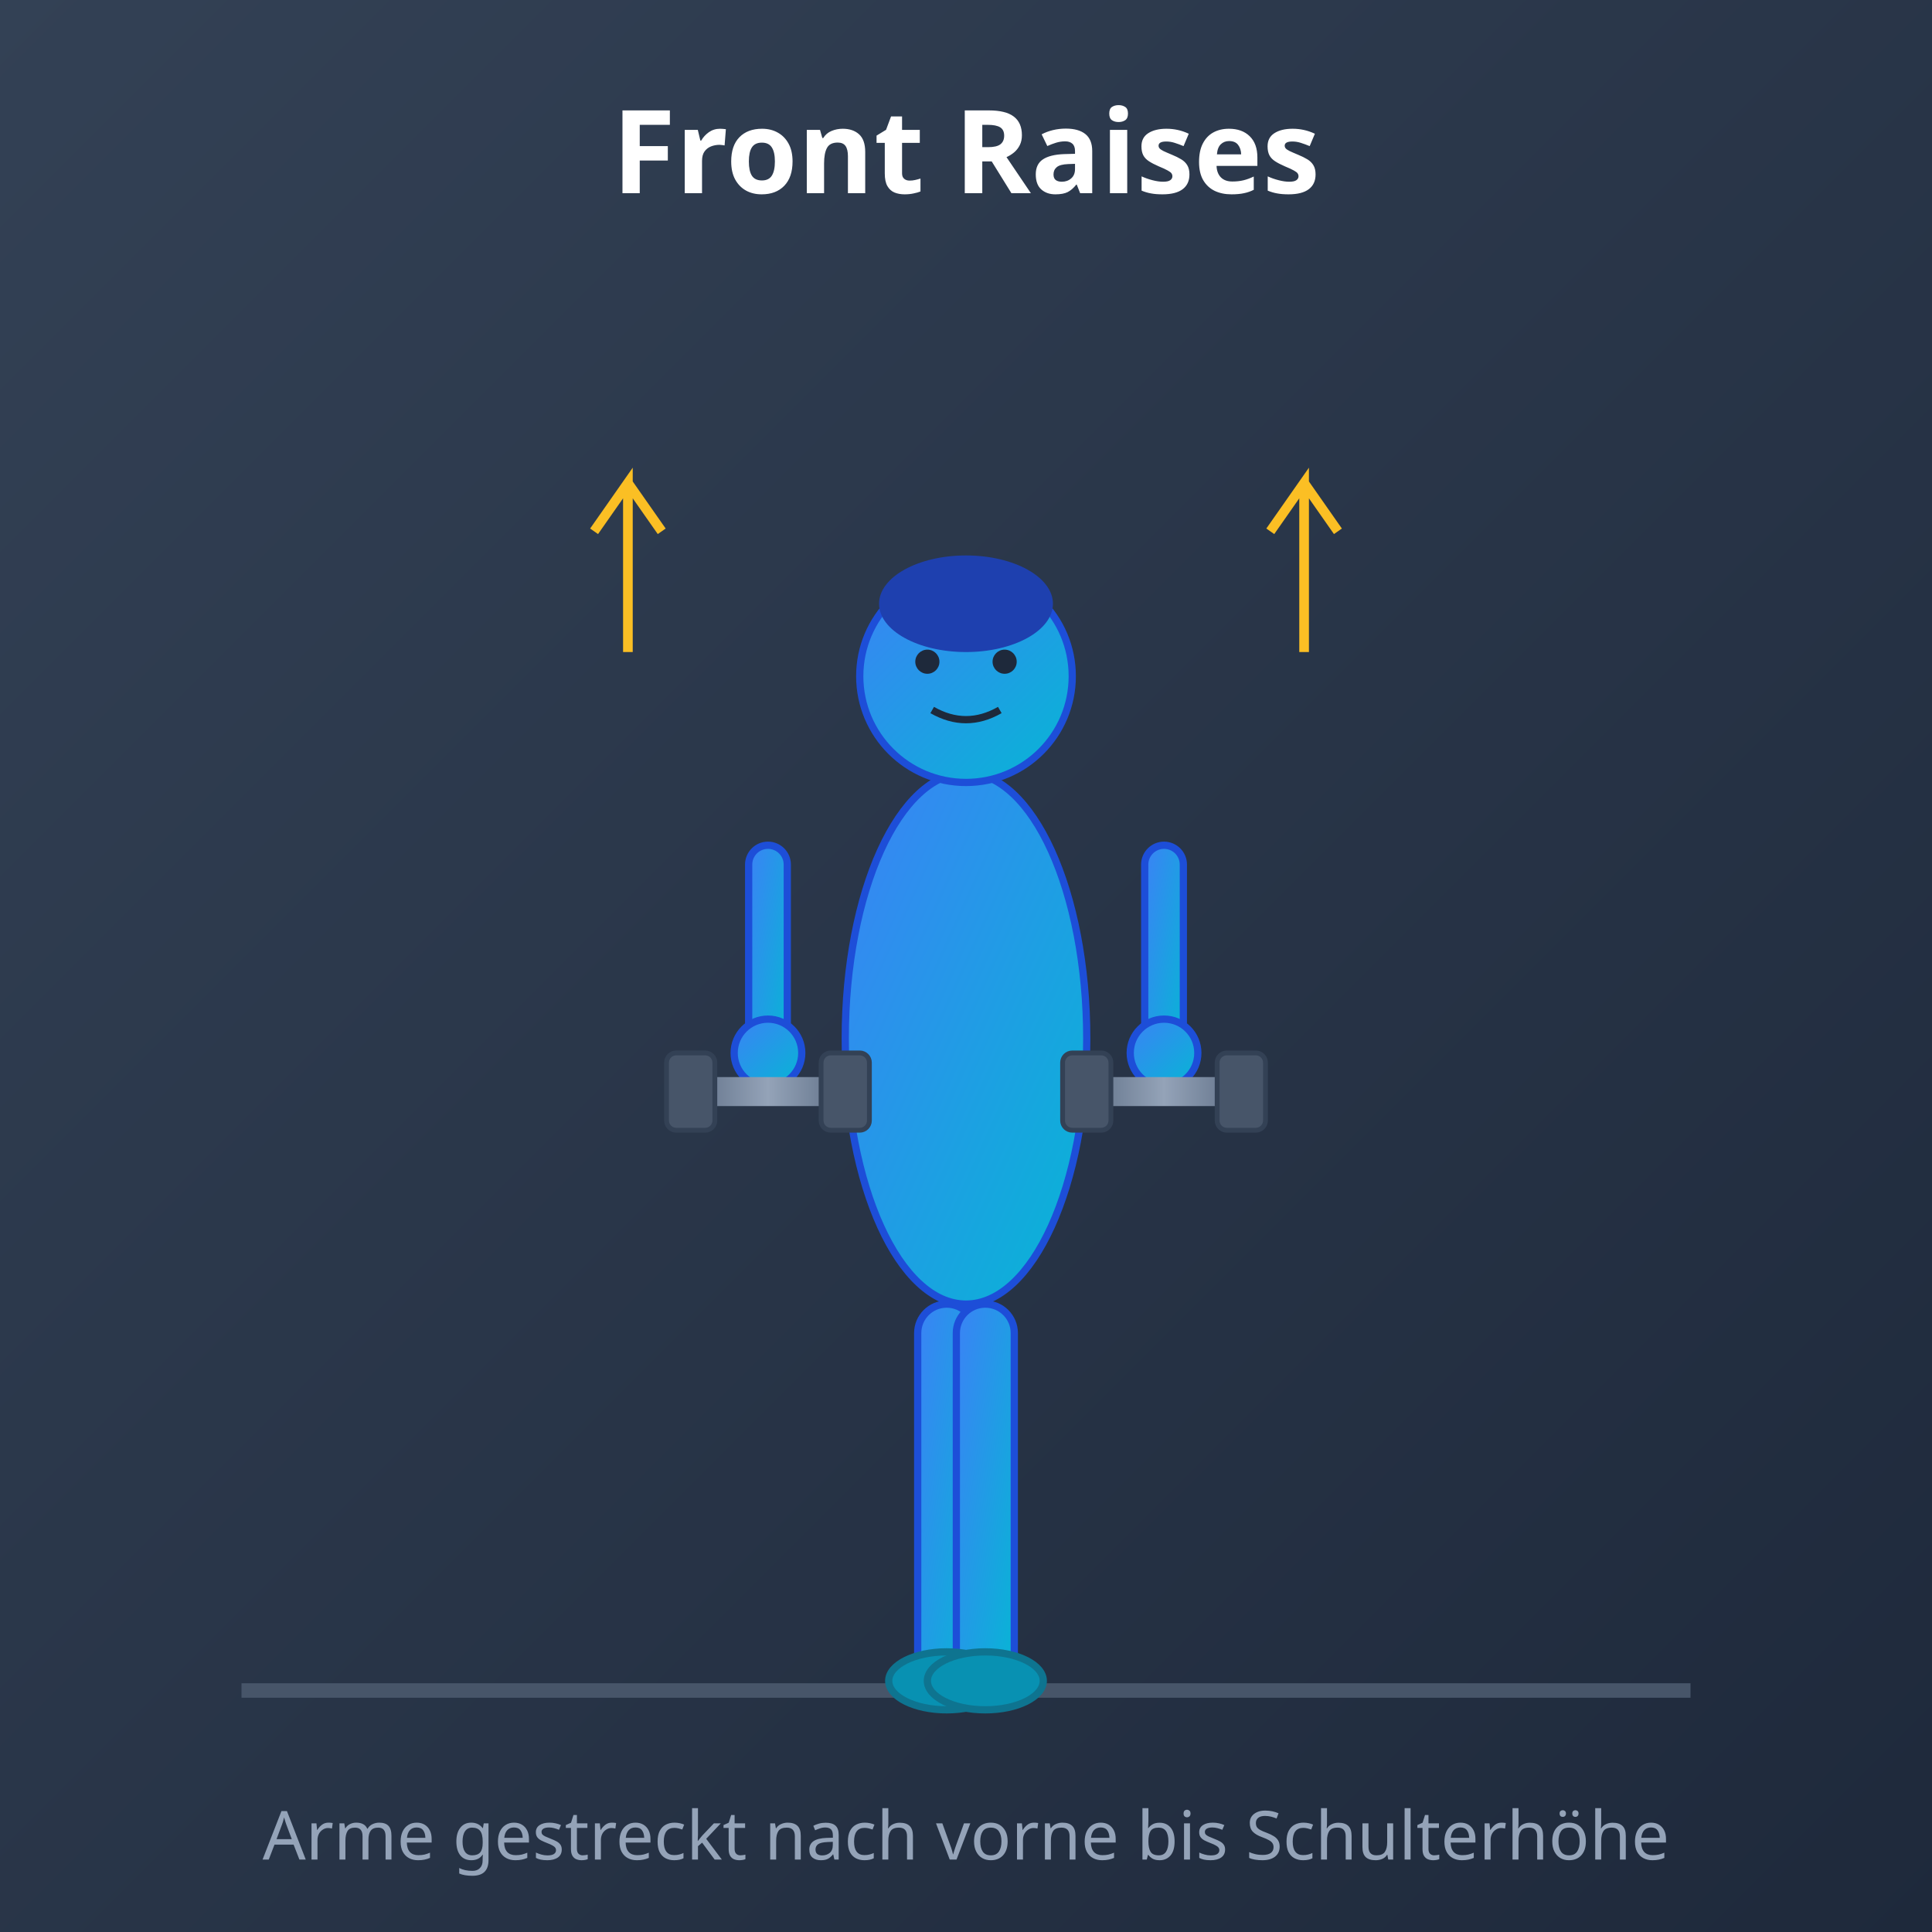
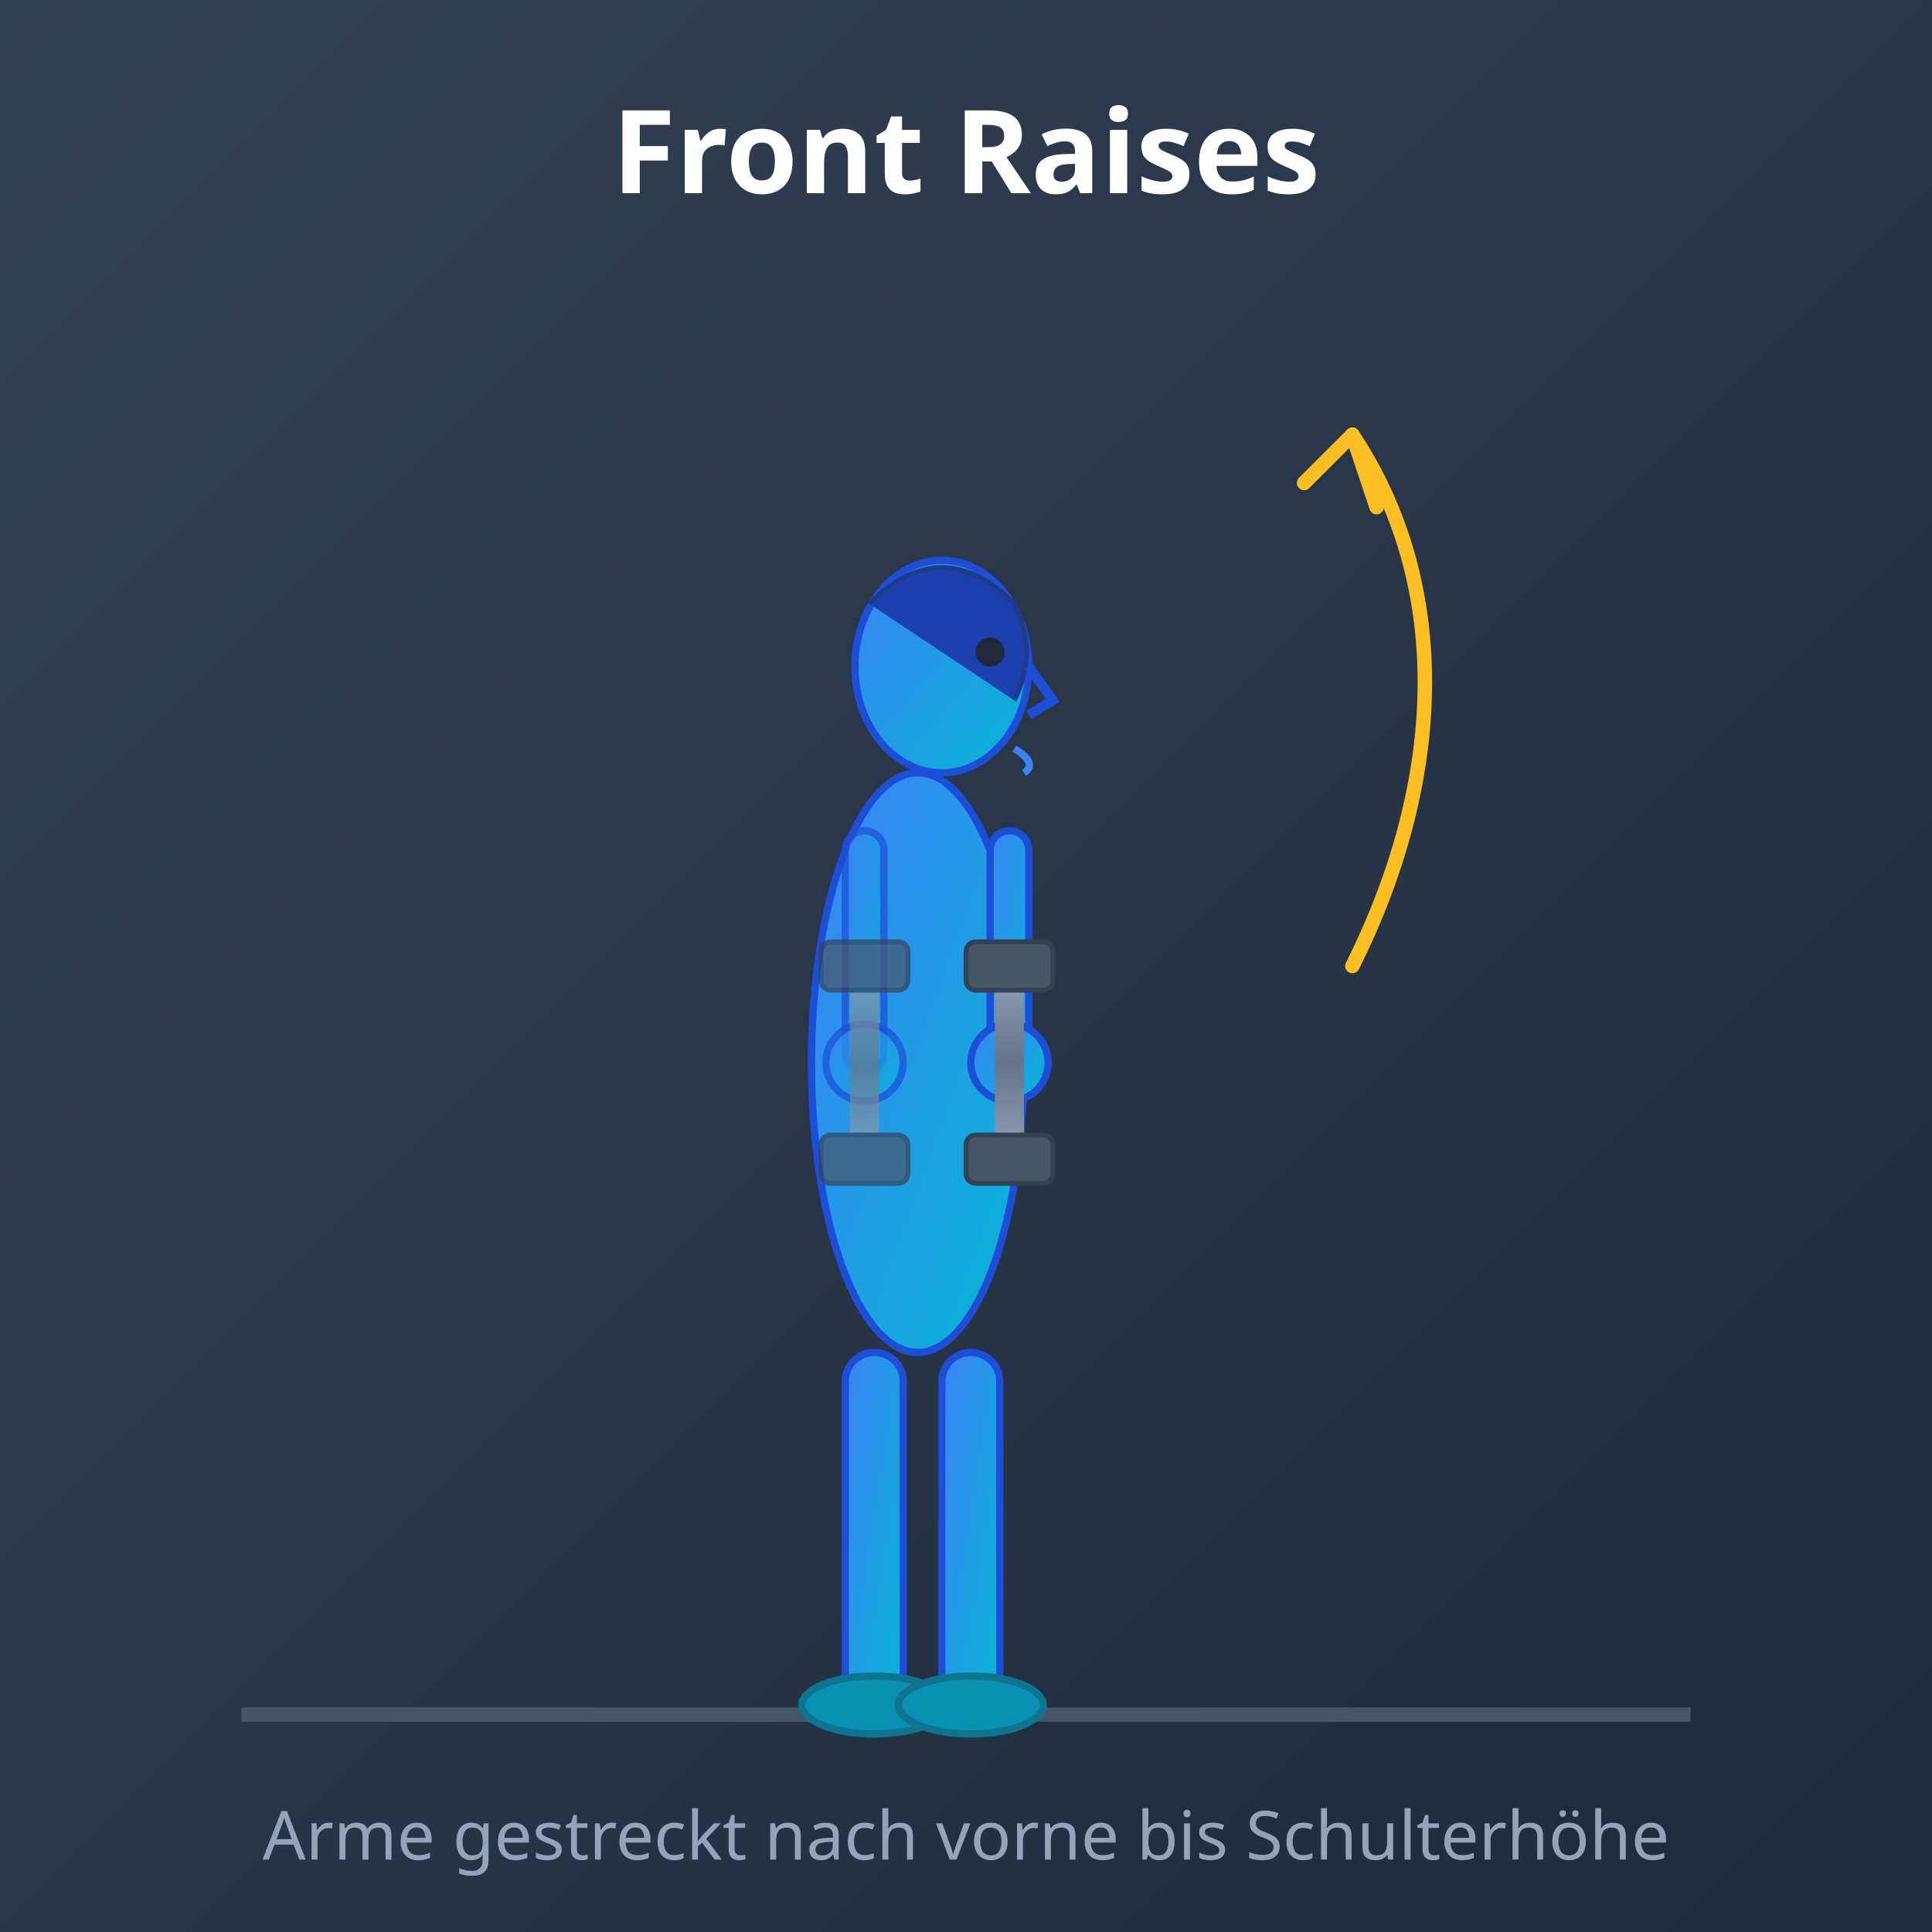
<svg xmlns="http://www.w3.org/2000/svg" width="400" height="400" viewBox="0 0 400 400">
  <defs>
    <linearGradient id="bgFrontRaises" x1="0%" y1="0%" x2="100%" y2="100%">
      <stop offset="0%" style="stop-color:#334155;stop-opacity:1" />
      <stop offset="100%" style="stop-color:#1e293b;stop-opacity:1" />
    </linearGradient>
    <linearGradient id="bodyFrontRaises" x1="0%" y1="0%" x2="100%" y2="100%">
      <stop offset="0%" style="stop-color:#3b82f6;stop-opacity:1" />
      <stop offset="100%" style="stop-color:#06b6d4;stop-opacity:1" />
    </linearGradient>
-     <linearGradient id="dumbbellGradF" x1="0%" y1="0%" x2="100%" y2="0%">
-       <stop offset="0%" style="stop-color:#64748b;stop-opacity:1" />
-       <stop offset="50%" style="stop-color:#94a3b8;stop-opacity:1" />
-       <stop offset="100%" style="stop-color:#64748b;stop-opacity:1" />
+     <linearGradient id="dumbbellGradF" x1="0%" y1="0%" x2="0%" y2="100%">
+       <stop offset="0%" style="stop-color:#94a3b8;stop-opacity:1" />
+       <stop offset="50%" style="stop-color:#64748b;stop-opacity:1" />
+       <stop offset="100%" style="stop-color:#94a3b8;stop-opacity:1" />
    </linearGradient>
  </defs>
  <rect width="400" height="400" fill="url(#bgFrontRaises)" />
  <text x="200" y="40" font-family="system-ui" font-size="24" font-weight="bold" fill="#ffffff" text-anchor="middle">Front Raises</text>
-   <line x1="50" y1="350" x2="350" y2="350" stroke="#475569" stroke-width="3" />
-   <rect x="190" y="270" width="12" height="80" rx="6" fill="url(#bodyFrontRaises)" stroke="#1d4ed8" stroke-width="1.5" />
-   <rect x="198" y="270" width="12" height="80" rx="6" fill="url(#bodyFrontRaises)" stroke="#1d4ed8" stroke-width="1.5" />
-   <ellipse cx="196" cy="348" rx="12" ry="6" fill="#0891b2" stroke="#0e7490" stroke-width="1.5" />
-   <ellipse cx="204" cy="348" rx="12" ry="6" fill="#0891b2" stroke="#0e7490" stroke-width="1.5" />
-   <ellipse cx="200" cy="215" rx="25" ry="55" fill="url(#bodyFrontRaises)" stroke="#1d4ed8" stroke-width="1.5" />
-   <circle cx="200" cy="140" r="22" fill="url(#bodyFrontRaises)" stroke="#1d4ed8" stroke-width="1.5" />
-   <ellipse cx="200" cy="125" rx="18" ry="10" fill="#1e40af" />
-   <circle cx="192" cy="137" r="2.5" fill="#1e293b" />
-   <circle cx="208" cy="137" r="2.5" fill="#1e293b" />
-   <path d="M 193 147 Q 200 151 207 147" stroke="#1e293b" stroke-width="1.5" fill="none" />
+   <line x1="50" y1="355" x2="350" y2="355" stroke="#475569" stroke-width="3" />
+   <rect x="175" y="280" width="12" height="75" rx="6" fill="url(#bodyFrontRaises)" stroke="#1d4ed8" stroke-width="1.5" />
+   <rect x="195" y="280" width="12" height="75" rx="6" fill="url(#bodyFrontRaises)" stroke="#1d4ed8" stroke-width="1.5" />
+   <ellipse cx="181" cy="353" rx="15" ry="6" fill="#0891b2" stroke="#0e7490" stroke-width="1.5" />
+   <ellipse cx="201" cy="353" rx="15" ry="6" fill="#0891b2" stroke="#0e7490" stroke-width="1.5" />
+   <ellipse cx="190" cy="220" rx="22" ry="60" fill="url(#bodyFrontRaises)" stroke="#1d4ed8" stroke-width="1.5" />
+   <ellipse cx="195" cy="138" rx="18" ry="22" fill="url(#bodyFrontRaises)" stroke="#1d4ed8" stroke-width="1.5" />
+   <path d="M 180 125 Q 195 110 210 125 Q 215 135 210 145" fill="#1e40af" stroke="#1e3a8a" stroke-width="1" />
+   <circle cx="205" cy="135" r="3" fill="#1e293b" />
+   <path d="M 213 138 L 218 145 L 213 148" stroke="#1d4ed8" stroke-width="2" fill="none" />
+   <path d="M 210 155 Q 215 158 212 160" stroke="#3b82f6" stroke-width="1.5" fill="none" />
  <g>
-     <rect x="155" y="175" width="8" height="45" rx="4" fill="url(#bodyFrontRaises)" stroke="#1d4ed8" stroke-width="1.5">
-       <animateTransform attributeName="transform" type="rotate" values="0 159 180; -90 159 180; 0 159 180" dur="2.5s" repeatCount="indefinite" />
+     <rect x="205" y="172" width="8" height="50" rx="4" fill="url(#bodyFrontRaises)" stroke="#1d4ed8" stroke-width="1.5">
+       <animateTransform attributeName="transform" type="rotate" values="0 209 175; -90 209 175; 0 209 175" dur="2.5s" repeatCount="indefinite" />
    </rect>
-     <circle cx="159" cy="218" r="7" fill="url(#bodyFrontRaises)" stroke="#1d4ed8" stroke-width="1.5">
-       <animateTransform attributeName="transform" type="rotate" values="0 159 180; -90 159 180; 0 159 180" dur="2.5s" repeatCount="indefinite" />
+     <circle cx="209" cy="220" r="8" fill="url(#bodyFrontRaises)" stroke="#1d4ed8" stroke-width="1.5">
+       <animateTransform attributeName="transform" type="rotate" values="0 209 175; -90 209 175; 0 209 175" dur="2.5s" repeatCount="indefinite" />
    </circle>
    <g>
-       <animateTransform attributeName="transform" type="rotate" values="0 159 180; -90 159 180; 0 159 180" dur="2.5s" repeatCount="indefinite" />
-       <rect x="144" y="223" width="30" height="6" rx="3" fill="url(#dumbbellGradF)" />
-       <rect x="138" y="218" width="10" height="16" rx="2" fill="#475569" stroke="#334155" stroke-width="1" />
-       <rect x="170" y="218" width="10" height="16" rx="2" fill="#475569" stroke="#334155" stroke-width="1" />
+       <animateTransform attributeName="transform" type="rotate" values="0 209 175; -90 209 175; 0 209 175" dur="2.5s" repeatCount="indefinite" />
+       <rect x="206" y="200" width="6" height="40" rx="3" fill="url(#dumbbellGradF)" />
+       <rect x="200" y="195" width="18" height="10" rx="2" fill="#475569" stroke="#334155" stroke-width="1" />
+       <rect x="200" y="235" width="18" height="10" rx="2" fill="#475569" stroke="#334155" stroke-width="1" />
    </g>
  </g>
  <g>
-     <rect x="237" y="175" width="8" height="45" rx="4" fill="url(#bodyFrontRaises)" stroke="#1d4ed8" stroke-width="1.5">
-       <animateTransform attributeName="transform" type="rotate" values="0 241 180; -90 241 180; 0 241 180" dur="2.5s" repeatCount="indefinite" />
+     <rect x="175" y="172" width="8" height="50" rx="4" fill="url(#bodyFrontRaises)" stroke="#1d4ed8" stroke-width="1.5" opacity="0.7">
+       <animateTransform attributeName="transform" type="rotate" values="0 179 175; -90 179 175; 0 179 175" dur="2.5s" repeatCount="indefinite" />
    </rect>
-     <circle cx="241" cy="218" r="7" fill="url(#bodyFrontRaises)" stroke="#1d4ed8" stroke-width="1.5">
-       <animateTransform attributeName="transform" type="rotate" values="0 241 180; -90 241 180; 0 241 180" dur="2.5s" repeatCount="indefinite" />
+     <circle cx="179" cy="220" r="8" fill="url(#bodyFrontRaises)" stroke="#1d4ed8" stroke-width="1.5" opacity="0.7">
+       <animateTransform attributeName="transform" type="rotate" values="0 179 175; -90 179 175; 0 179 175" dur="2.5s" repeatCount="indefinite" />
    </circle>
-     <g>
-       <animateTransform attributeName="transform" type="rotate" values="0 241 180; -90 241 180; 0 241 180" dur="2.5s" repeatCount="indefinite" />
-       <rect x="226" y="223" width="30" height="6" rx="3" fill="url(#dumbbellGradF)" />
-       <rect x="220" y="218" width="10" height="16" rx="2" fill="#475569" stroke="#334155" stroke-width="1" />
-       <rect x="252" y="218" width="10" height="16" rx="2" fill="#475569" stroke="#334155" stroke-width="1" />
+     <g opacity="0.7">
+       <animateTransform attributeName="transform" type="rotate" values="0 179 175; -90 179 175; 0 179 175" dur="2.5s" repeatCount="indefinite" />
+       <rect x="176" y="200" width="6" height="40" rx="3" fill="url(#dumbbellGradF)" />
+       <rect x="170" y="195" width="18" height="10" rx="2" fill="#475569" stroke="#334155" stroke-width="1" />
+       <rect x="170" y="235" width="18" height="10" rx="2" fill="#475569" stroke="#334155" stroke-width="1" />
    </g>
  </g>
-   <path d="M 130 135 L 130 100 L 123 110 M 130 100 L 137 110" stroke="#fbbf24" stroke-width="2" fill="none">
+   <path d="M 280 200 C 300 160 300 120 280 90" stroke="#fbbf24" stroke-width="3" fill="none" stroke-linecap="round">
    <animate attributeName="opacity" values="1;0.3;1" dur="2.5s" repeatCount="indefinite" />
  </path>
-   <path d="M 270 135 L 270 100 L 263 110 M 270 100 L 277 110" stroke="#fbbf24" stroke-width="2" fill="none">
+   <path d="M 280 90 L 270 100 M 280 90 L 285 105" stroke="#fbbf24" stroke-width="3" fill="none" stroke-linecap="round">
    <animate attributeName="opacity" values="1;0.3;1" dur="2.5s" repeatCount="indefinite" />
  </path>
  <text x="200" y="385" font-family="system-ui" font-size="14" fill="#94a3b8" text-anchor="middle">Arme gestreckt nach vorne bis Schulterhöhe</text>
</svg>
